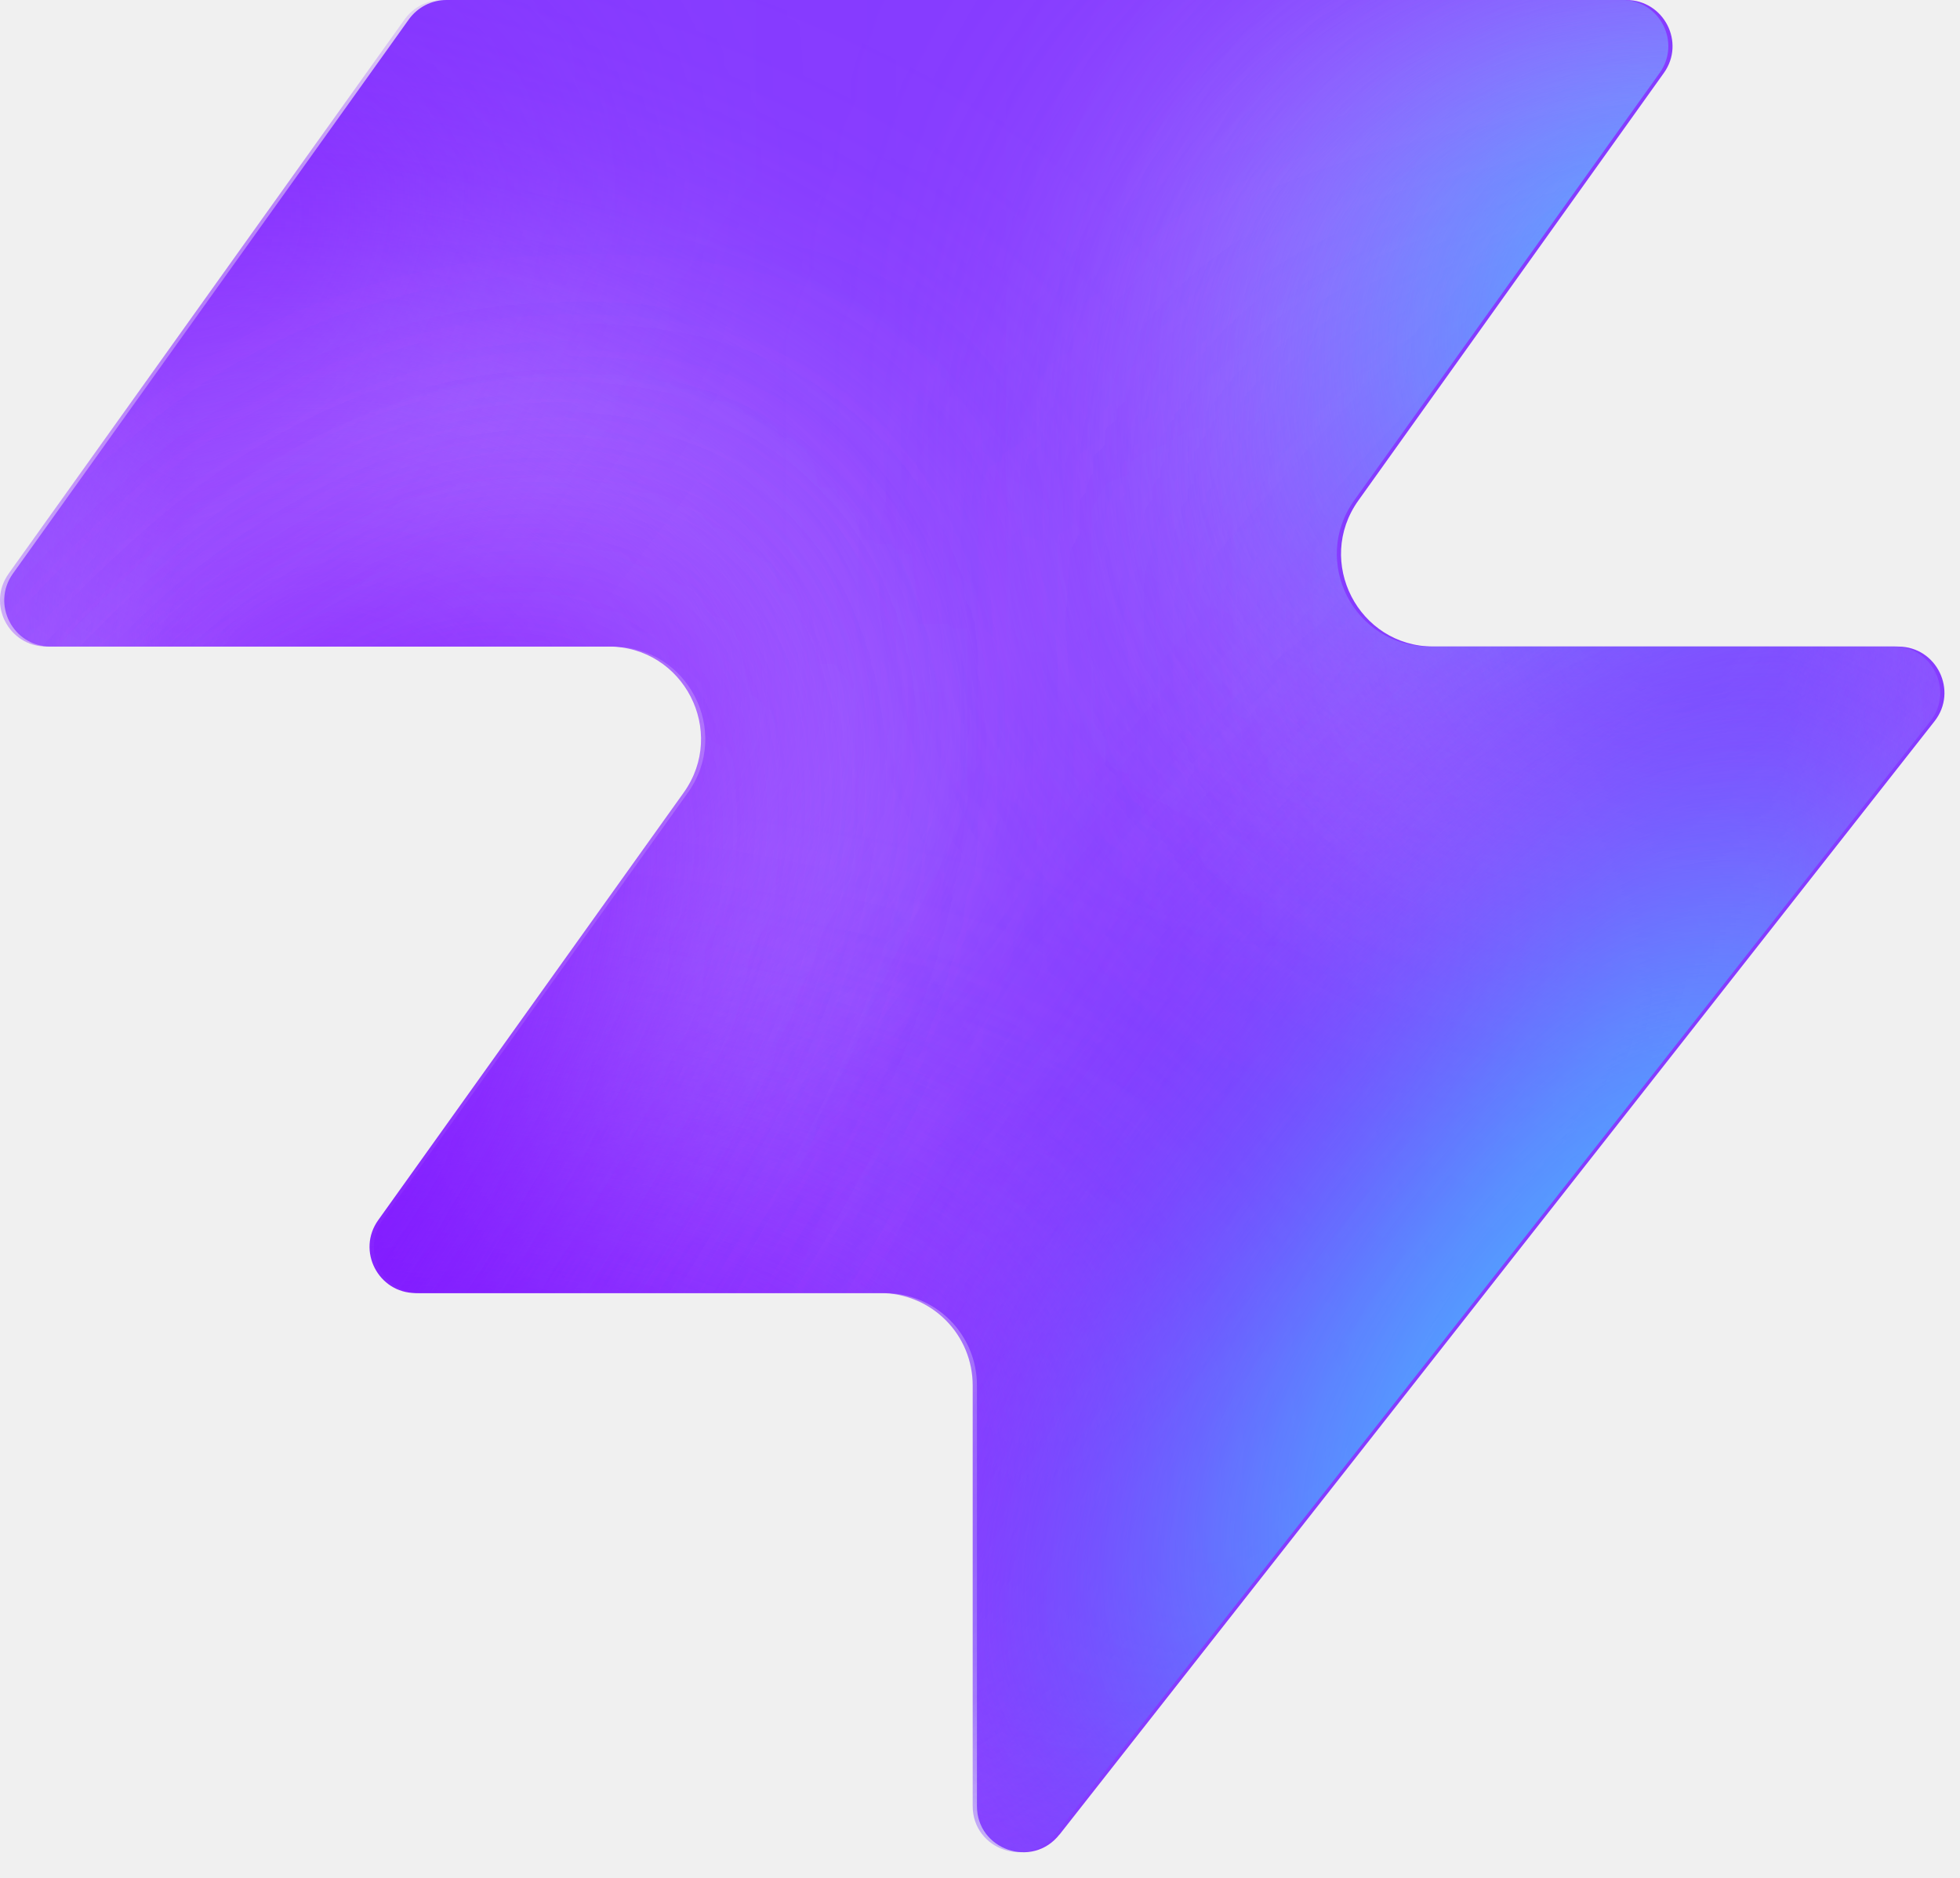
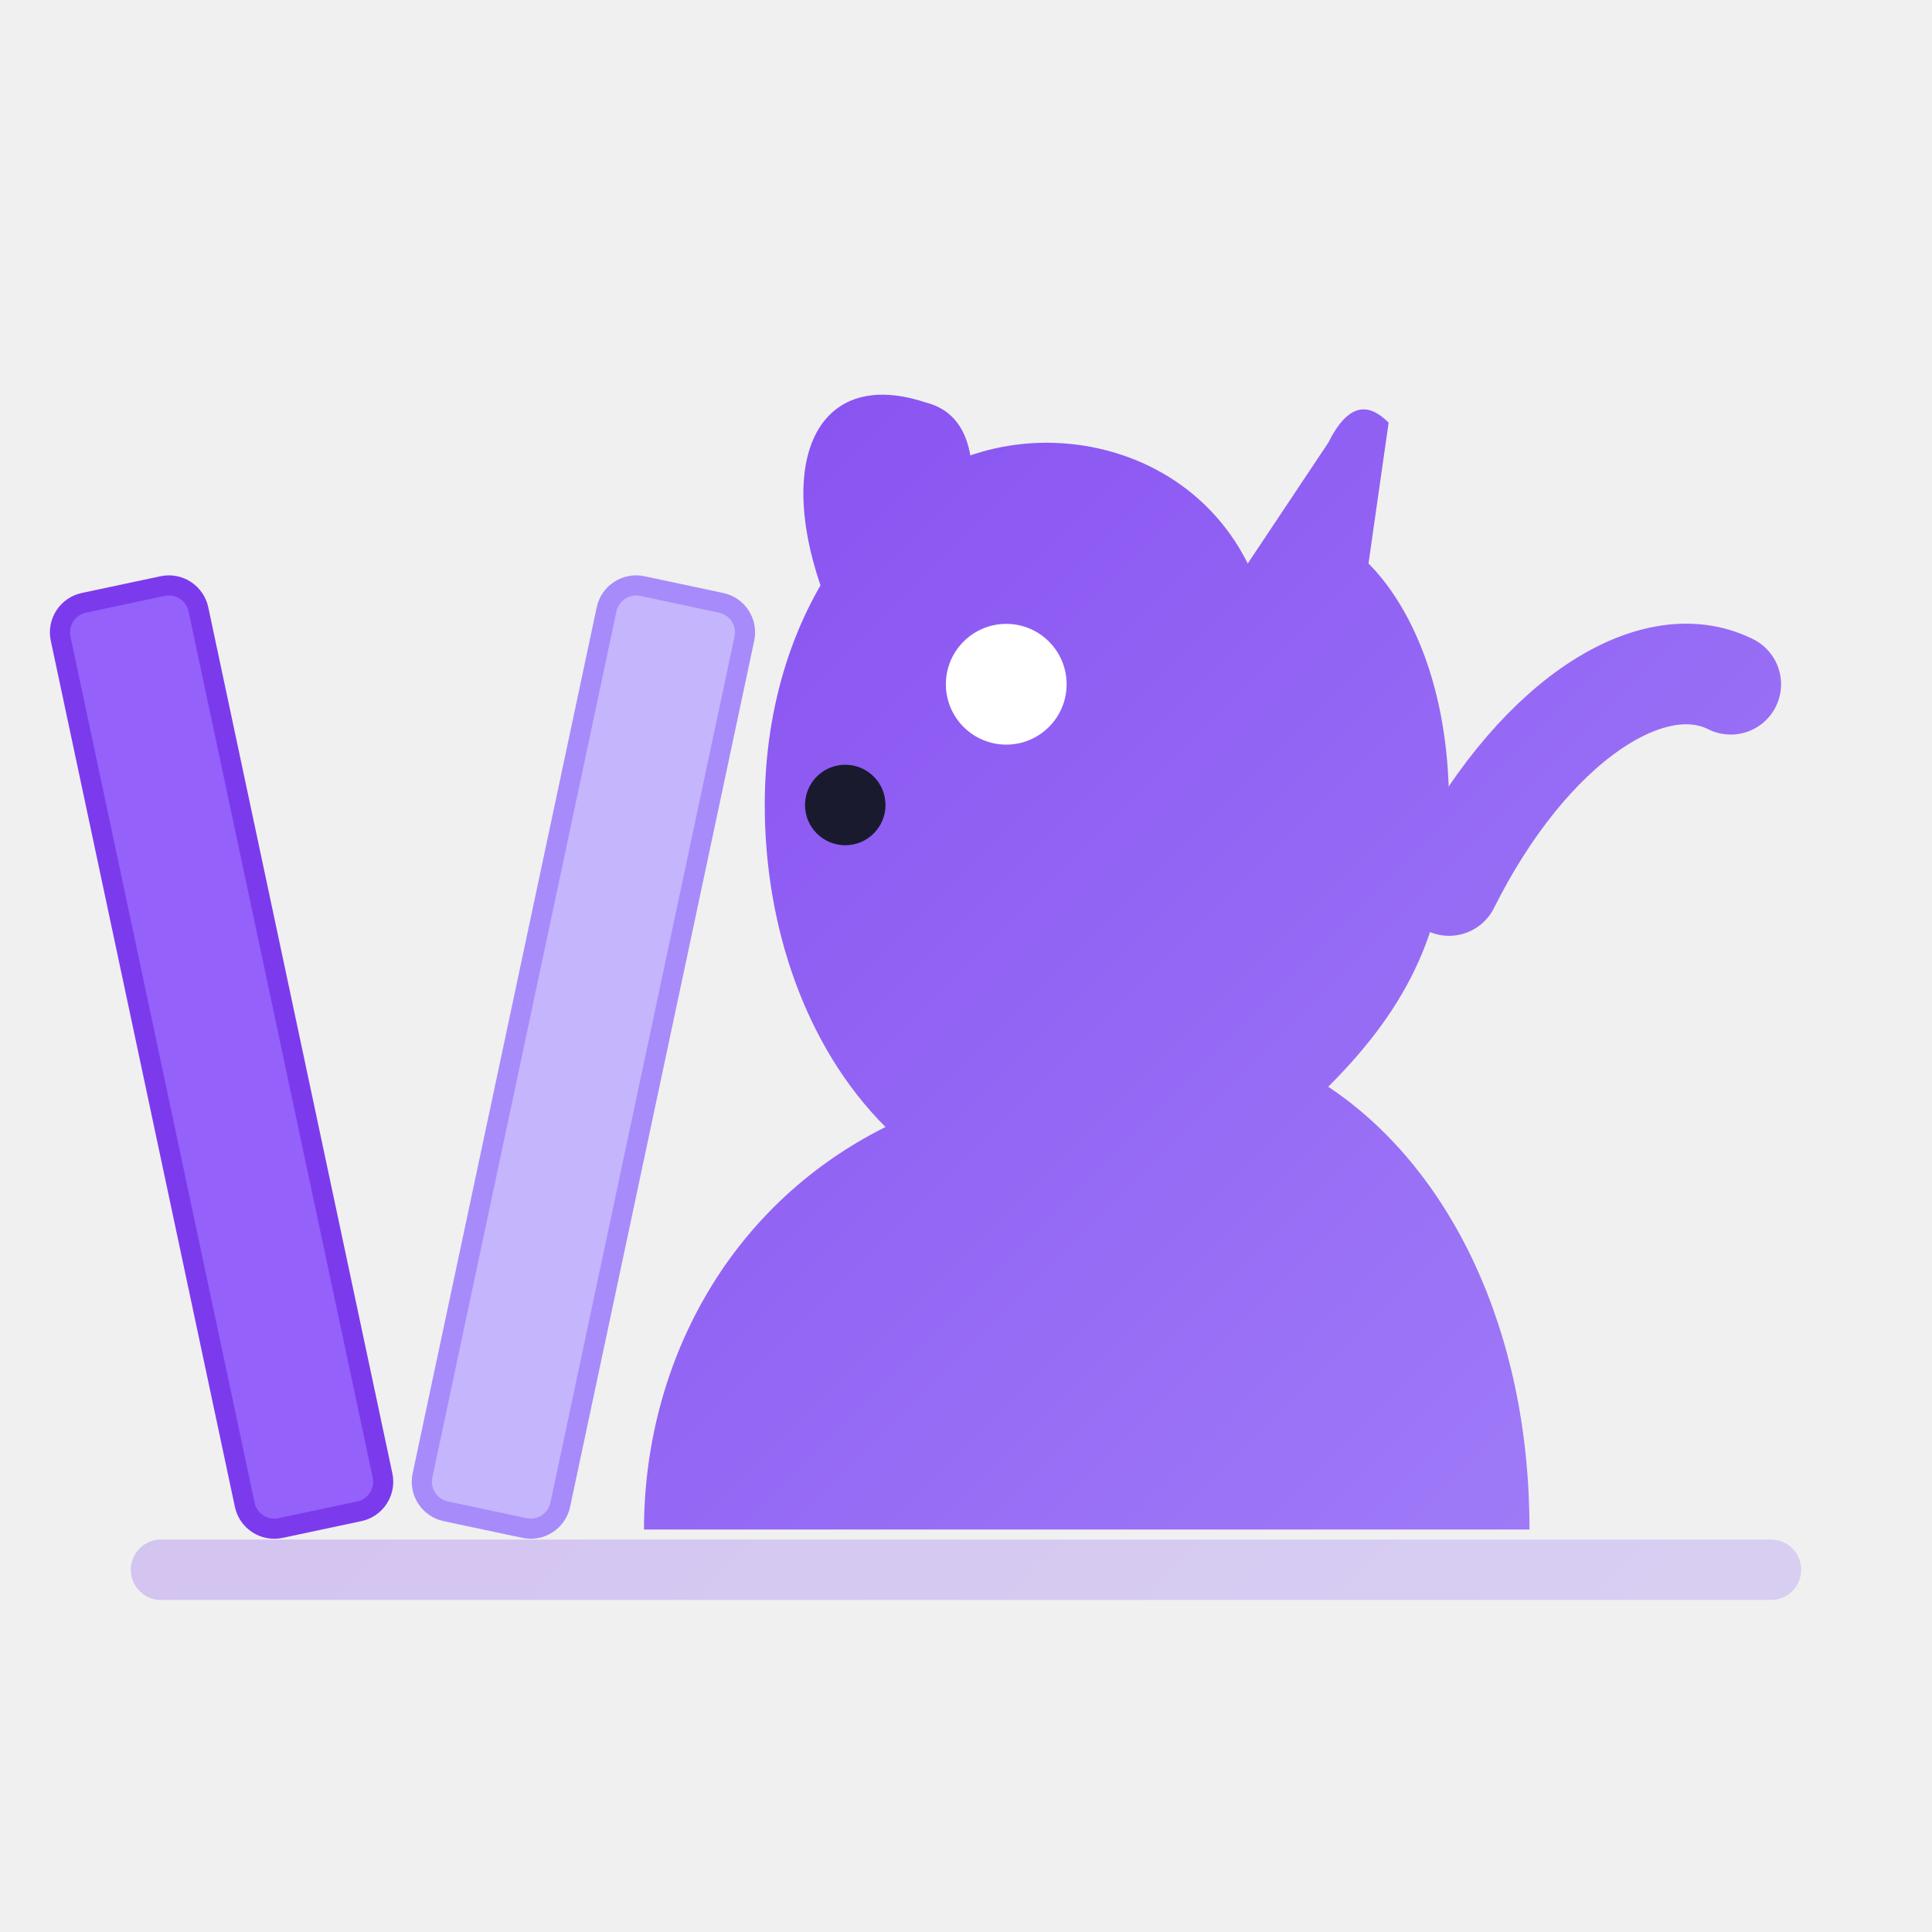
- <svg xmlns="http://www.w3.org/2000/svg" width="48" height="46" fill="none" viewBox="0 0 48 46">
-   <path fill="#863bff" d="M25.946 44.938c-.664.845-2.021.375-2.021-.698V33.937a2.26 2.26 0 0 0-2.262-2.262H10.287c-.92 0-1.456-1.04-.92-1.788l7.48-10.471c1.07-1.497 0-3.578-1.842-3.578H1.237c-.92 0-1.456-1.04-.92-1.788L10.013.474c.214-.297.556-.474.92-.474h28.894c.92 0 1.456 1.04.92 1.788l-7.48 10.471c-1.07 1.498 0 3.579 1.842 3.579h11.377c.943 0 1.473 1.088.89 1.83L25.947 44.94z" style="fill:#863bff;fill:color(display-p3 .525 .23 1);fill-opacity:1" />
-   <mask id="a" width="48" height="46" x="0" y="0" maskUnits="userSpaceOnUse" style="mask-type:alpha">
-     <path fill="#000" d="M25.842 44.938c-.664.844-2.021.375-2.021-.698V33.937a2.26 2.26 0 0 0-2.262-2.262H10.183c-.92 0-1.456-1.04-.92-1.788l7.48-10.471c1.07-1.498 0-3.579-1.842-3.579H1.133c-.92 0-1.456-1.04-.92-1.787L9.91.473c.214-.297.556-.474.92-.474h28.894c.92 0 1.456 1.04.92 1.788l-7.48 10.471c-1.07 1.498 0 3.578 1.842 3.578h11.377c.943 0 1.473 1.088.89 1.832L25.843 44.94z" style="fill:#000;fill-opacity:1" />
-   </mask>
-   <g mask="url(#a)">
-     <g filter="url(#b)">
-       <ellipse cx="5.508" cy="14.704" fill="#ede6ff" rx="5.508" ry="14.704" style="fill:#ede6ff;fill:color(display-p3 .927 .903 1);fill-opacity:1" transform="matrix(.00324 1 1 -.00324 -4.47 31.516)" />
-     </g>
-     <g filter="url(#c)">
-       <ellipse cx="10.399" cy="29.851" fill="#ede6ff" rx="10.399" ry="29.851" style="fill:#ede6ff;fill:color(display-p3 .927 .903 1);fill-opacity:1" transform="matrix(.00324 1 1 -.00324 -39.328 7.883)" />
-     </g>
-     <g filter="url(#d)">
-       <ellipse cx="5.508" cy="30.487" fill="#7e14ff" rx="5.508" ry="30.487" style="fill:#7e14ff;fill:color(display-p3 .492 .077 1);fill-opacity:1" transform="rotate(89.814 -25.913 -14.639)scale(1 -1)" />
-     </g>
-     <g filter="url(#e)">
-       <ellipse cx="5.508" cy="30.599" fill="#7e14ff" rx="5.508" ry="30.599" style="fill:#7e14ff;fill:color(display-p3 .492 .077 1);fill-opacity:1" transform="rotate(89.814 -32.644 -3.334)scale(1 -1)" />
-     </g>
-     <g filter="url(#f)">
-       <ellipse cx="5.508" cy="30.599" fill="#7e14ff" rx="5.508" ry="30.599" style="fill:#7e14ff;fill:color(display-p3 .492 .077 1);fill-opacity:1" transform="matrix(.00324 1 1 -.00324 -34.34 30.47)" />
-     </g>
-     <g filter="url(#g)">
-       <ellipse cx="14.072" cy="22.078" fill="#ede6ff" rx="14.072" ry="22.078" style="fill:#ede6ff;fill:color(display-p3 .927 .903 1);fill-opacity:1" transform="rotate(93.35 24.506 48.493)scale(-1 1)" />
-     </g>
-     <g filter="url(#h)">
-       <ellipse cx="3.47" cy="21.501" fill="#7e14ff" rx="3.47" ry="21.501" style="fill:#7e14ff;fill:color(display-p3 .492 .077 1);fill-opacity:1" transform="rotate(89.009 28.708 47.59)scale(-1 1)" />
-     </g>
-     <g filter="url(#i)">
-       <ellipse cx="3.47" cy="21.501" fill="#7e14ff" rx="3.47" ry="21.501" style="fill:#7e14ff;fill:color(display-p3 .492 .077 1);fill-opacity:1" transform="rotate(89.009 28.708 47.59)scale(-1 1)" />
-     </g>
-     <g filter="url(#j)">
-       <ellipse cx=".387" cy="8.972" fill="#7e14ff" rx="4.407" ry="29.108" style="fill:#7e14ff;fill:color(display-p3 .492 .077 1);fill-opacity:1" transform="rotate(39.51 .387 8.972)" />
-     </g>
-     <g filter="url(#k)">
-       <ellipse cx="47.523" cy="-6.092" fill="#7e14ff" rx="4.407" ry="29.108" style="fill:#7e14ff;fill:color(display-p3 .492 .077 1);fill-opacity:1" transform="rotate(37.892 47.523 -6.092)" />
-     </g>
-     <g filter="url(#l)">
-       <ellipse cx="41.412" cy="6.333" fill="#47bfff" rx="5.971" ry="9.665" style="fill:#47bfff;fill:color(display-p3 .28 .748 1);fill-opacity:1" transform="rotate(37.892 41.412 6.333)" />
-     </g>
-     <g filter="url(#m)">
-       <ellipse cx="-1.879" cy="38.332" fill="#7e14ff" rx="4.407" ry="29.108" style="fill:#7e14ff;fill:color(display-p3 .492 .077 1);fill-opacity:1" transform="rotate(37.892 -1.88 38.332)" />
-     </g>
-     <g filter="url(#n)">
-       <ellipse cx="-1.879" cy="38.332" fill="#7e14ff" rx="4.407" ry="29.108" style="fill:#7e14ff;fill:color(display-p3 .492 .077 1);fill-opacity:1" transform="rotate(37.892 -1.88 38.332)" />
-     </g>
-     <g filter="url(#o)">
-       <ellipse cx="35.651" cy="29.907" fill="#7e14ff" rx="4.407" ry="29.108" style="fill:#7e14ff;fill:color(display-p3 .492 .077 1);fill-opacity:1" transform="rotate(37.892 35.651 29.907)" />
-     </g>
-     <g filter="url(#p)">
-       <ellipse cx="38.418" cy="32.4" fill="#47bfff" rx="5.971" ry="15.297" style="fill:#47bfff;fill:color(display-p3 .28 .748 1);fill-opacity:1" transform="rotate(37.892 38.418 32.4)" />
-     </g>
-   </g>
+ <svg xmlns="http://www.w3.org/2000/svg" width="48" height="48" viewBox="0 0 48 48" fill="none">
  <defs>
-     <filter id="b" width="60.045" height="41.654" x="-19.77" y="16.149" color-interpolation-filters="sRGB" filterUnits="userSpaceOnUse">
-       <feFlood flood-opacity="0" result="BackgroundImageFix" />
-       <feBlend in="SourceGraphic" in2="BackgroundImageFix" result="shape" />
-       <feGaussianBlur result="effect1_foregroundBlur_2002_17158" stdDeviation="7.659" />
-     </filter>
-     <filter id="c" width="90.34" height="51.437" x="-54.613" y="-7.533" color-interpolation-filters="sRGB" filterUnits="userSpaceOnUse">
-       <feFlood flood-opacity="0" result="BackgroundImageFix" />
-       <feBlend in="SourceGraphic" in2="BackgroundImageFix" result="shape" />
-       <feGaussianBlur result="effect1_foregroundBlur_2002_17158" stdDeviation="7.659" />
-     </filter>
-     <filter id="d" width="79.355" height="29.4" x="-49.64" y="2.03" color-interpolation-filters="sRGB" filterUnits="userSpaceOnUse">
-       <feFlood flood-opacity="0" result="BackgroundImageFix" />
-       <feBlend in="SourceGraphic" in2="BackgroundImageFix" result="shape" />
-       <feGaussianBlur result="effect1_foregroundBlur_2002_17158" stdDeviation="4.596" />
-     </filter>
-     <filter id="e" width="79.579" height="29.4" x="-45.045" y="20.029" color-interpolation-filters="sRGB" filterUnits="userSpaceOnUse">
-       <feFlood flood-opacity="0" result="BackgroundImageFix" />
-       <feBlend in="SourceGraphic" in2="BackgroundImageFix" result="shape" />
-       <feGaussianBlur result="effect1_foregroundBlur_2002_17158" stdDeviation="4.596" />
-     </filter>
-     <filter id="f" width="79.579" height="29.4" x="-43.513" y="21.178" color-interpolation-filters="sRGB" filterUnits="userSpaceOnUse">
-       <feFlood flood-opacity="0" result="BackgroundImageFix" />
-       <feBlend in="SourceGraphic" in2="BackgroundImageFix" result="shape" />
-       <feGaussianBlur result="effect1_foregroundBlur_2002_17158" stdDeviation="4.596" />
-     </filter>
-     <filter id="g" width="74.749" height="58.852" x="15.756" y="-17.901" color-interpolation-filters="sRGB" filterUnits="userSpaceOnUse">
-       <feFlood flood-opacity="0" result="BackgroundImageFix" />
-       <feBlend in="SourceGraphic" in2="BackgroundImageFix" result="shape" />
-       <feGaussianBlur result="effect1_foregroundBlur_2002_17158" stdDeviation="7.659" />
-     </filter>
-     <filter id="h" width="61.377" height="25.362" x="23.548" y="2.284" color-interpolation-filters="sRGB" filterUnits="userSpaceOnUse">
-       <feFlood flood-opacity="0" result="BackgroundImageFix" />
-       <feBlend in="SourceGraphic" in2="BackgroundImageFix" result="shape" />
-       <feGaussianBlur result="effect1_foregroundBlur_2002_17158" stdDeviation="4.596" />
-     </filter>
-     <filter id="i" width="61.377" height="25.362" x="23.548" y="2.284" color-interpolation-filters="sRGB" filterUnits="userSpaceOnUse">
-       <feFlood flood-opacity="0" result="BackgroundImageFix" />
-       <feBlend in="SourceGraphic" in2="BackgroundImageFix" result="shape" />
-       <feGaussianBlur result="effect1_foregroundBlur_2002_17158" stdDeviation="4.596" />
-     </filter>
-     <filter id="j" width="56.045" height="63.649" x="-27.636" y="-22.853" color-interpolation-filters="sRGB" filterUnits="userSpaceOnUse">
-       <feFlood flood-opacity="0" result="BackgroundImageFix" />
-       <feBlend in="SourceGraphic" in2="BackgroundImageFix" result="shape" />
-       <feGaussianBlur result="effect1_foregroundBlur_2002_17158" stdDeviation="4.596" />
-     </filter>
-     <filter id="k" width="54.814" height="64.646" x="20.116" y="-38.415" color-interpolation-filters="sRGB" filterUnits="userSpaceOnUse">
-       <feFlood flood-opacity="0" result="BackgroundImageFix" />
-       <feBlend in="SourceGraphic" in2="BackgroundImageFix" result="shape" />
-       <feGaussianBlur result="effect1_foregroundBlur_2002_17158" stdDeviation="4.596" />
-     </filter>
-     <filter id="l" width="33.541" height="35.313" x="24.641" y="-11.323" color-interpolation-filters="sRGB" filterUnits="userSpaceOnUse">
-       <feFlood flood-opacity="0" result="BackgroundImageFix" />
-       <feBlend in="SourceGraphic" in2="BackgroundImageFix" result="shape" />
-       <feGaussianBlur result="effect1_foregroundBlur_2002_17158" stdDeviation="4.596" />
-     </filter>
-     <filter id="m" width="54.814" height="64.646" x="-29.286" y="6.009" color-interpolation-filters="sRGB" filterUnits="userSpaceOnUse">
-       <feFlood flood-opacity="0" result="BackgroundImageFix" />
-       <feBlend in="SourceGraphic" in2="BackgroundImageFix" result="shape" />
-       <feGaussianBlur result="effect1_foregroundBlur_2002_17158" stdDeviation="4.596" />
-     </filter>
-     <filter id="n" width="54.814" height="64.646" x="-29.286" y="6.009" color-interpolation-filters="sRGB" filterUnits="userSpaceOnUse">
-       <feFlood flood-opacity="0" result="BackgroundImageFix" />
-       <feBlend in="SourceGraphic" in2="BackgroundImageFix" result="shape" />
-       <feGaussianBlur result="effect1_foregroundBlur_2002_17158" stdDeviation="4.596" />
-     </filter>
-     <filter id="o" width="54.814" height="64.646" x="8.244" y="-2.416" color-interpolation-filters="sRGB" filterUnits="userSpaceOnUse">
-       <feFlood flood-opacity="0" result="BackgroundImageFix" />
-       <feBlend in="SourceGraphic" in2="BackgroundImageFix" result="shape" />
-       <feGaussianBlur result="effect1_foregroundBlur_2002_17158" stdDeviation="4.596" />
-     </filter>
-     <filter id="p" width="39.409" height="43.623" x="18.713" y="10.588" color-interpolation-filters="sRGB" filterUnits="userSpaceOnUse">
-       <feFlood flood-opacity="0" result="BackgroundImageFix" />
-       <feBlend in="SourceGraphic" in2="BackgroundImageFix" result="shape" />
-       <feGaussianBlur result="effect1_foregroundBlur_2002_17158" stdDeviation="4.596" />
-     </filter>
+     <linearGradient id="brand" x1="0" y1="0" x2="48" y2="48" gradientUnits="userSpaceOnUse">
+       <stop offset="0%" stop-color="#7c3aed" />
+       <stop offset="100%" stop-color="#a78bfa" />
+     </linearGradient>
  </defs>
+   <path d="M16 38 C16 34 18 30 22 28 C20 26 19 23 19 20 C19 15 22 11 26 11 C28 11 30 12 31 14 L33 11 C33.5 10 34 10 34.5 10.5 L34 14 C35 15 36 17 36 20 C36 23 35 25 33 27 C36 29 38 33 38 38" fill="url(#brand)" />
+   <path d="M21 16 C19 12 20 9 23 10 C25 10.5 24 14 23 16" fill="url(#brand)" />
+   <circle cx="25" cy="17" r="1.5" fill="white" />
+   <circle cx="21" cy="20" r="1" fill="#1a1a2e" />
+   <path d="M36 22 C38 18 41 16 43 17" stroke="url(#brand)" stroke-width="2.5" stroke-linecap="round" fill="none" />
+   <rect x="6" y="14" width="4" height="24" rx="1" fill="#7c3aed" transform="rotate(-12 8 38)" />
+   <rect x="6.5" y="14.5" width="3" height="23" rx="0.5" fill="#9461fb" transform="rotate(-12 8 38)" />
+   <rect x="10" y="14" width="4" height="24" rx="1" fill="#a78bfa" transform="rotate(12 12 38)" />
+   <rect x="10.5" y="14.5" width="3" height="23" rx="0.5" fill="#c4b5fd" transform="rotate(12 12 38)" />
+   <line x1="4" y1="39" x2="44" y2="39" stroke="url(#brand)" stroke-width="1.5" stroke-linecap="round" opacity="0.3" />
</svg>
